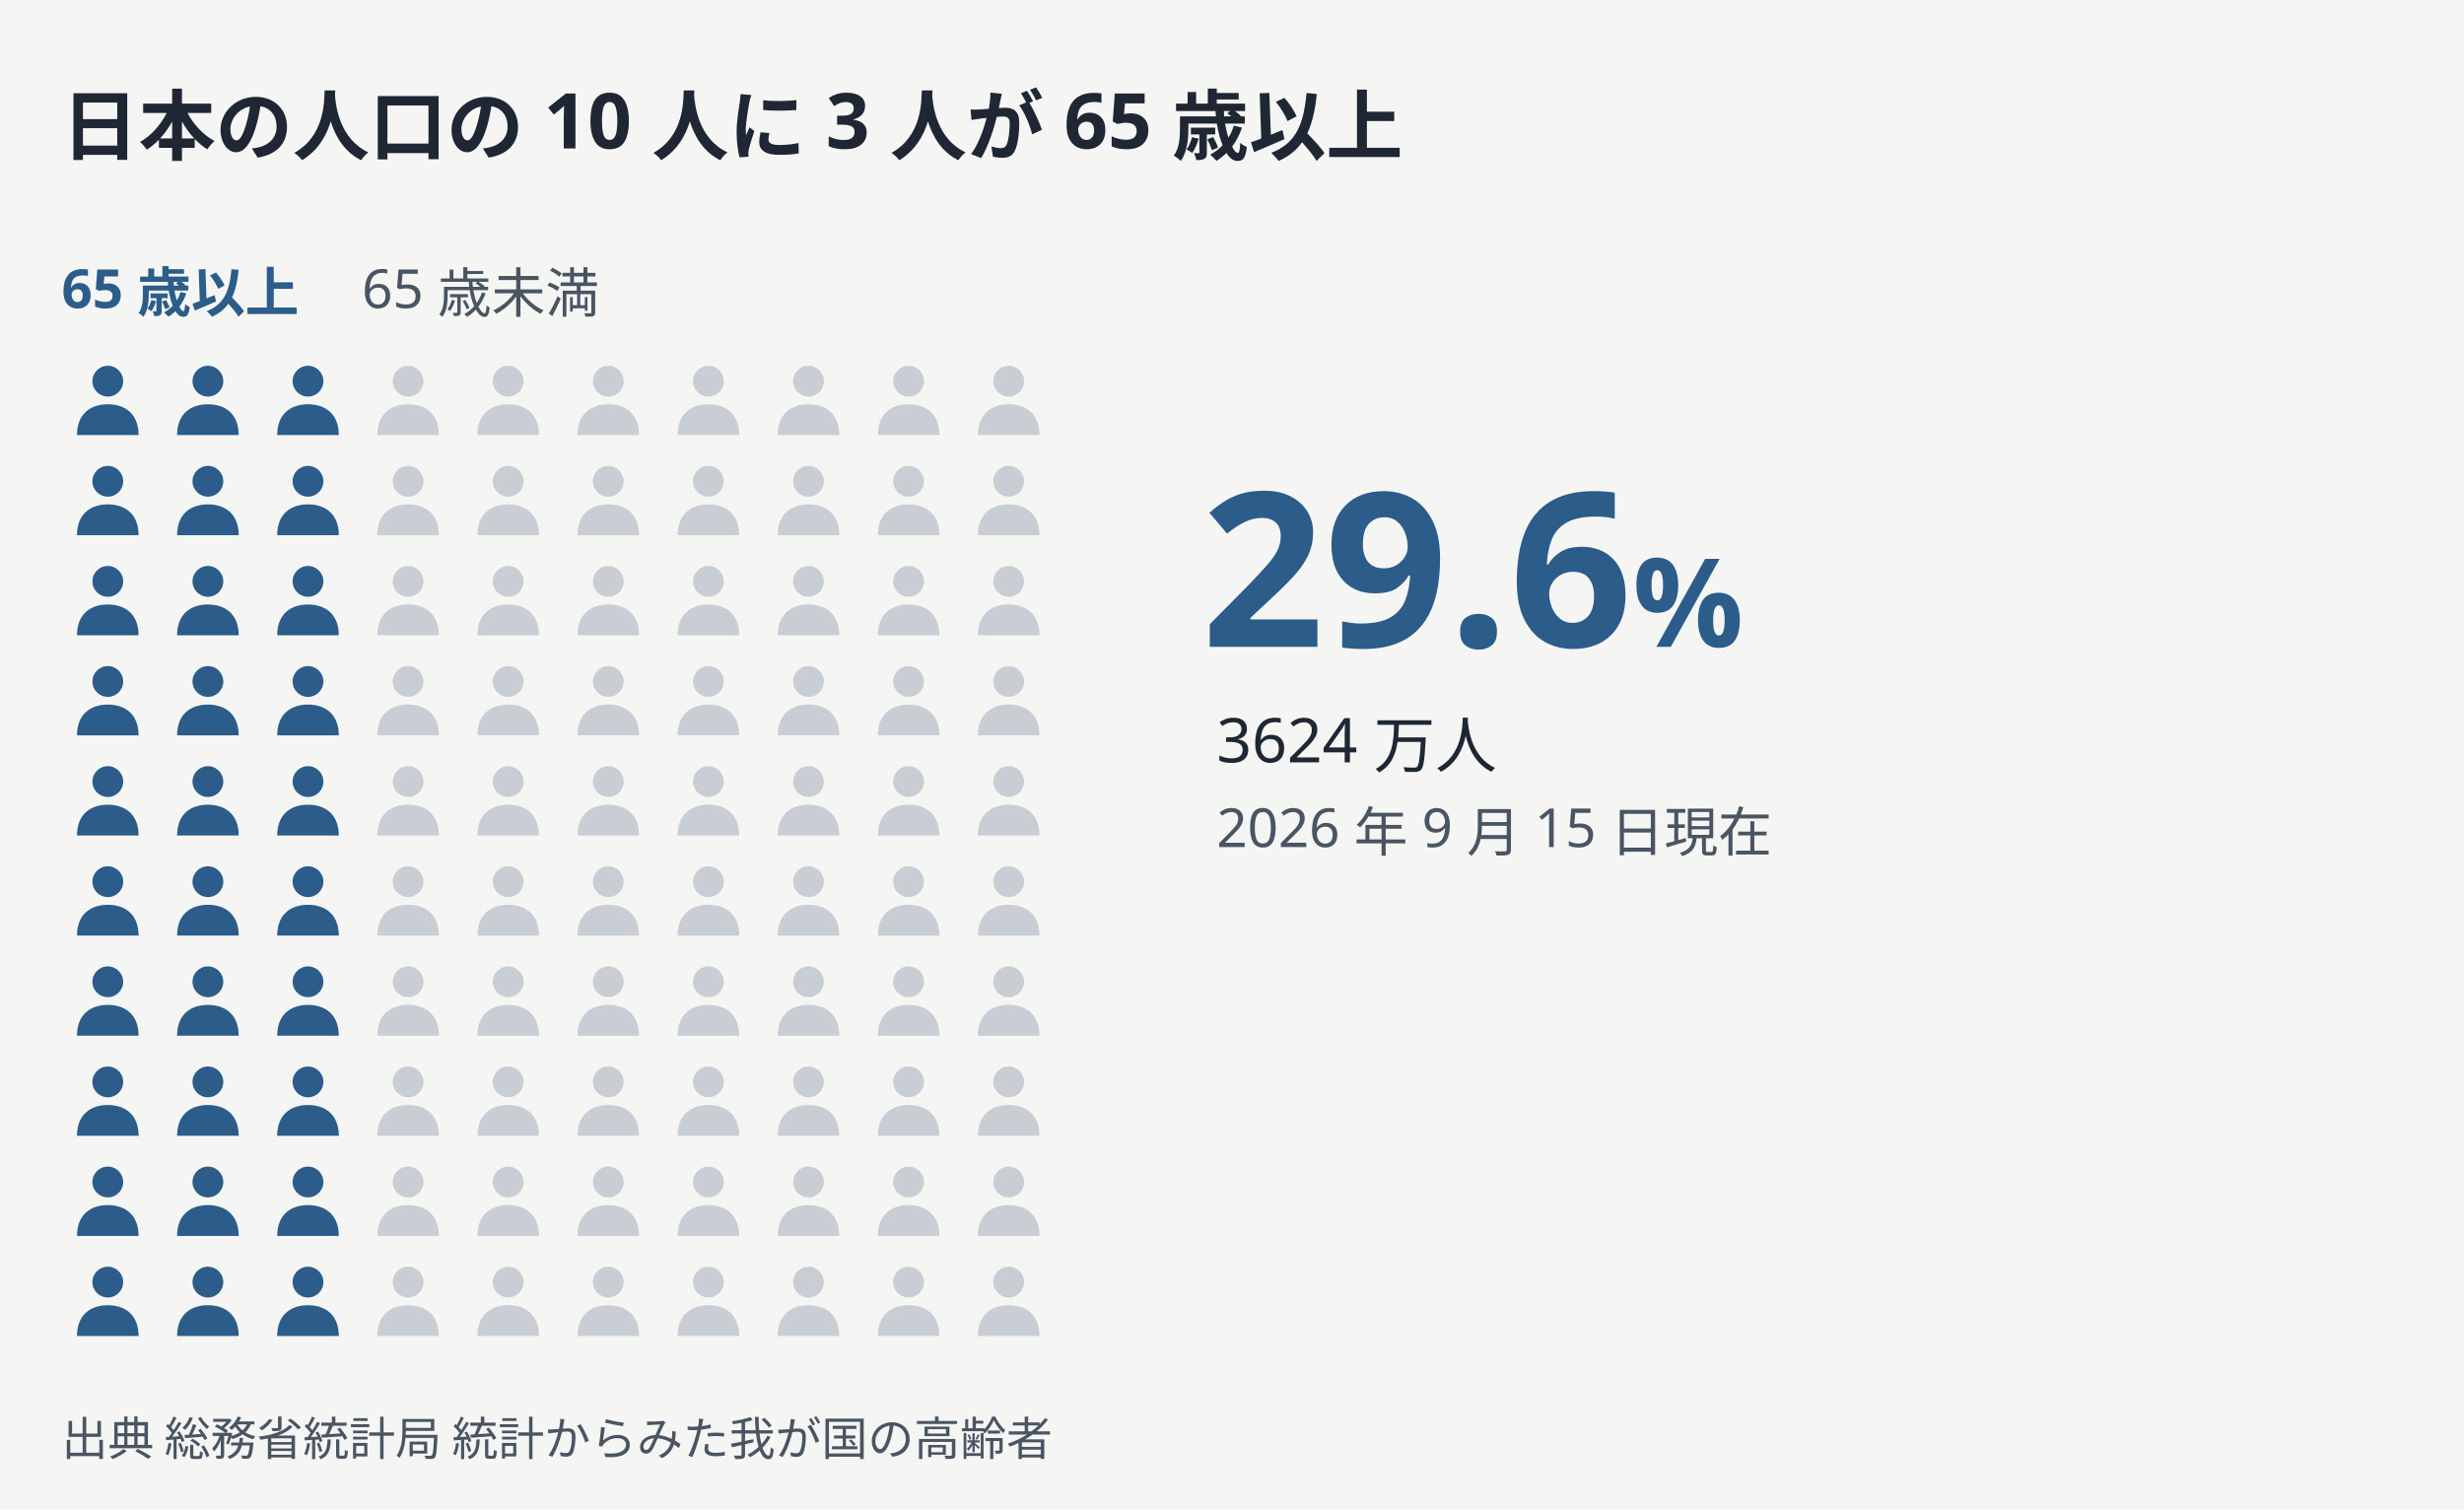
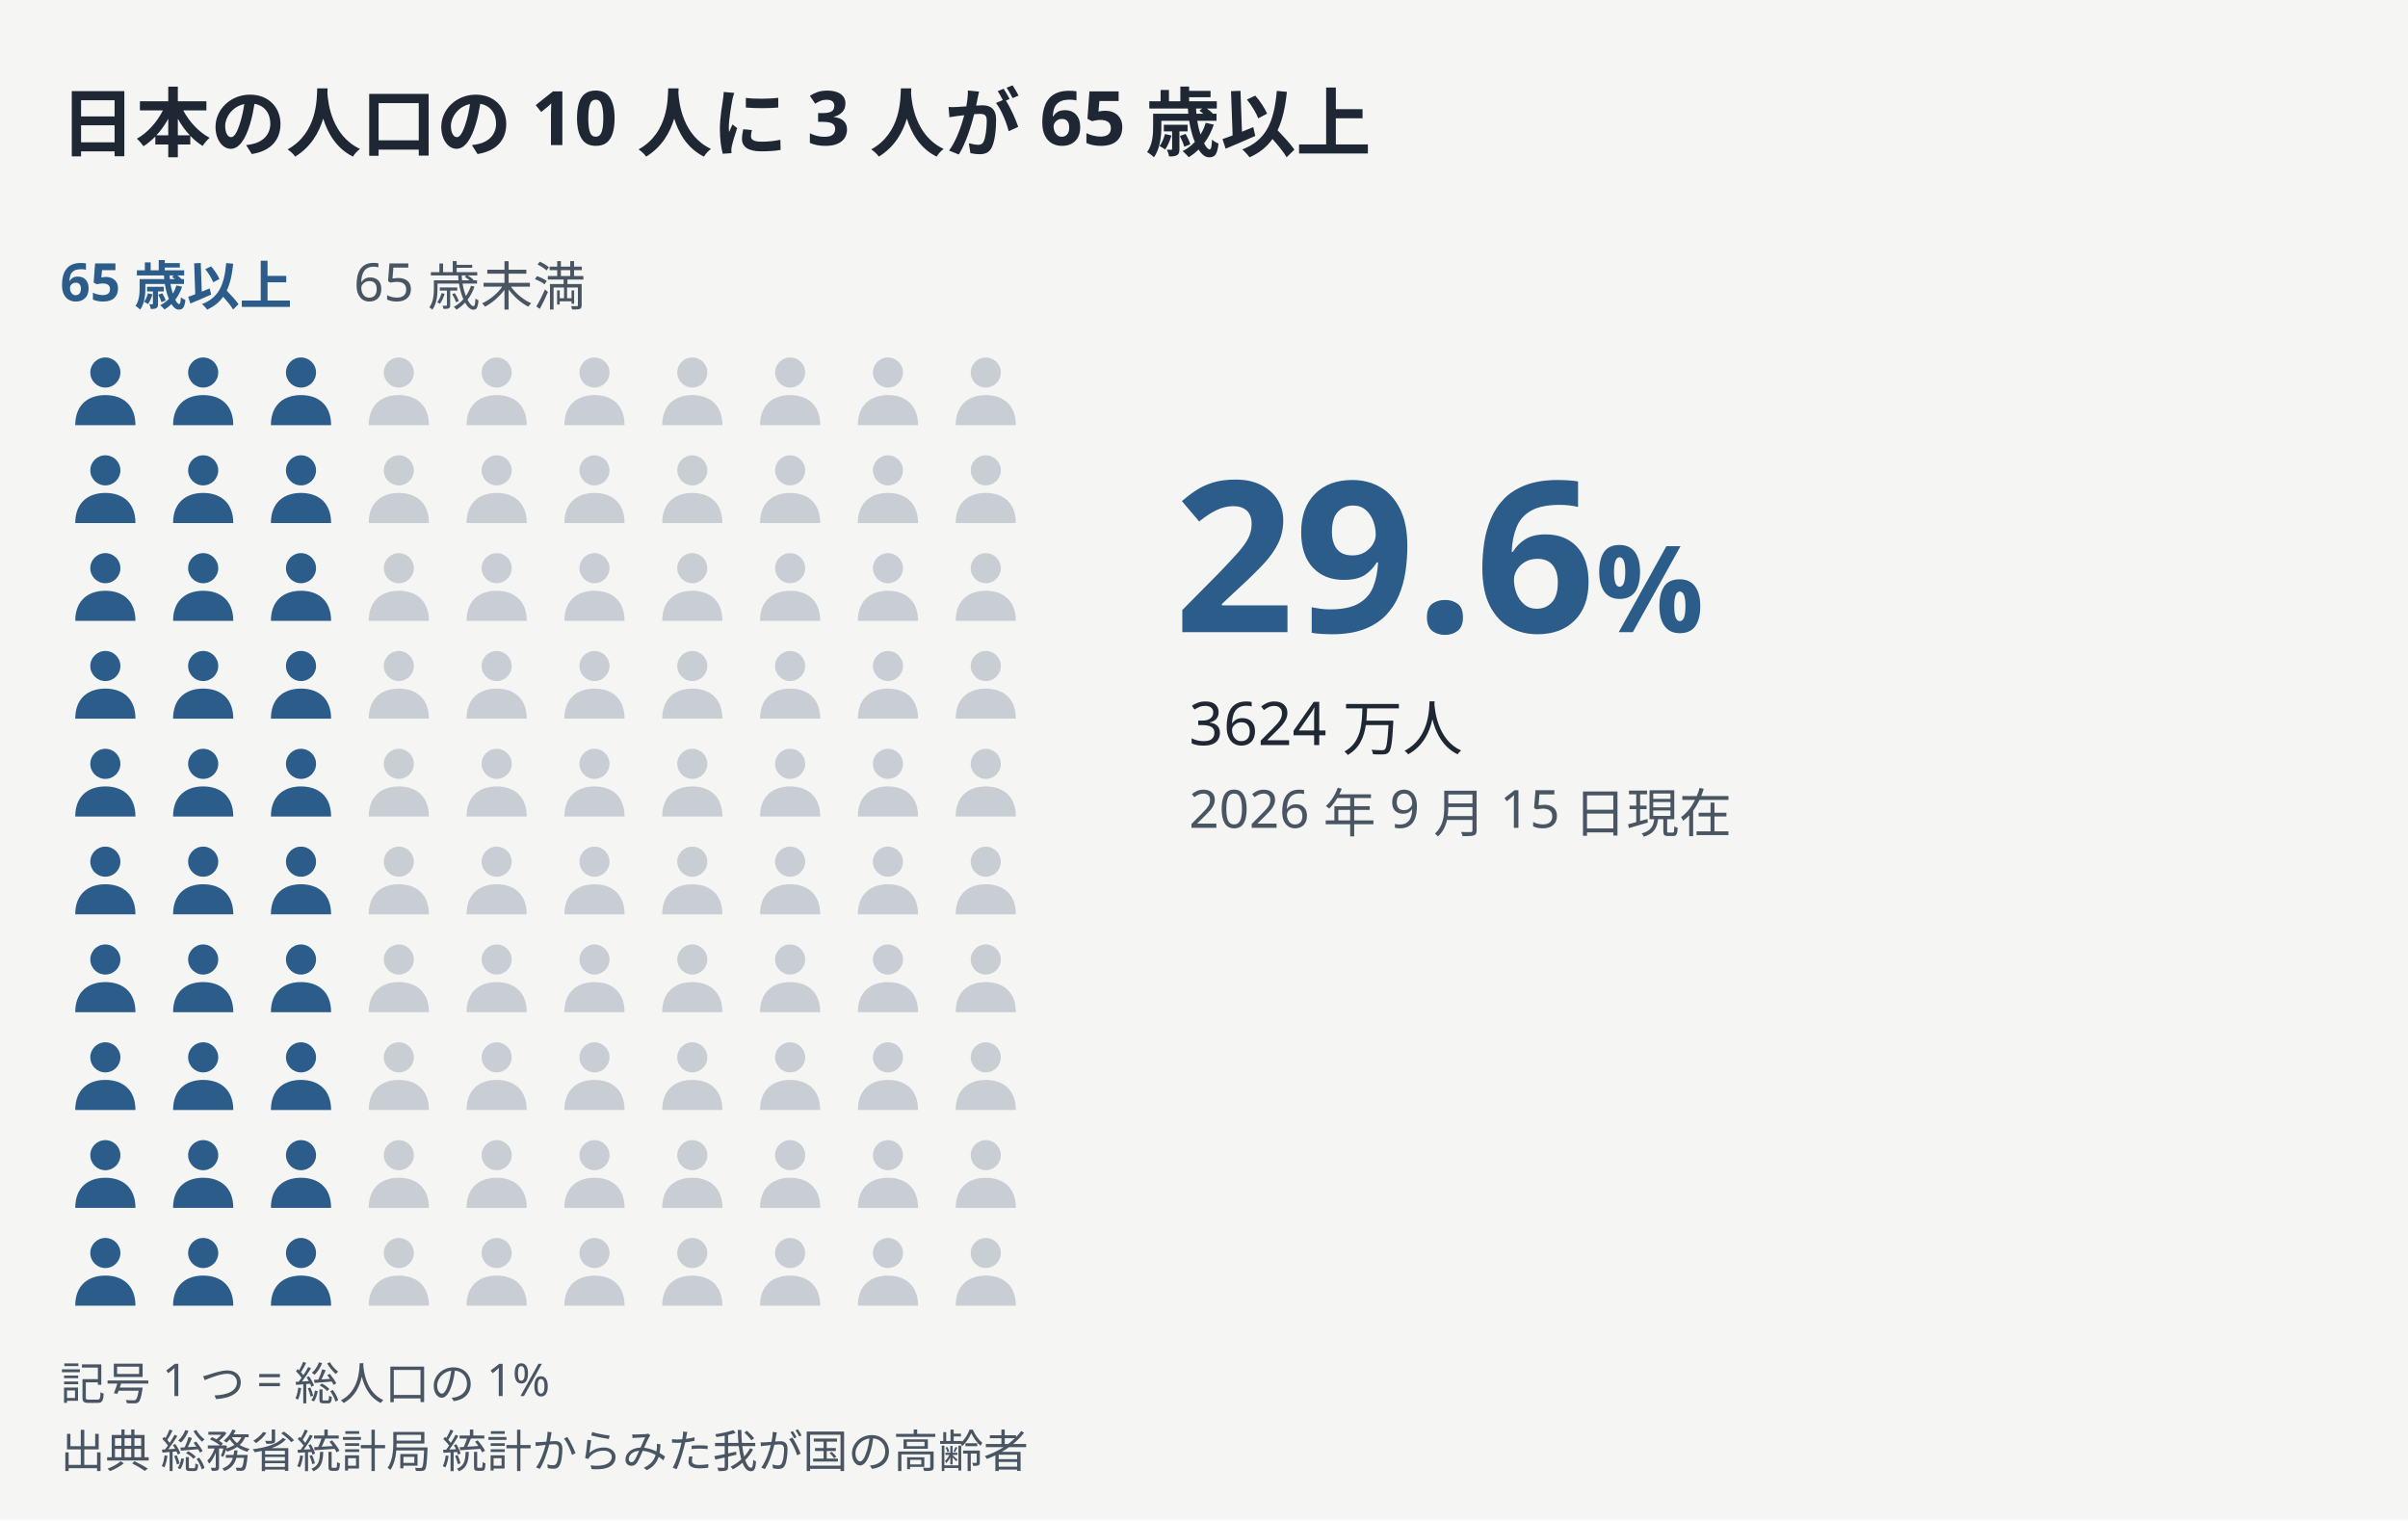
- <svg xmlns="http://www.w3.org/2000/svg" viewBox="0 0 640 392" width="640" height="392" font-family="'BIZ UDPGothic','Yu Gothic UI','Meiryo','Hiragino Sans','Noto Sans JP',sans-serif">
-   <rect x="0" y="0" width="640" height="392" fill="#f5f6f4" />
+ <svg xmlns="http://www.w3.org/2000/svg" viewBox="0 0 640 404" width="640" height="404" font-family="'BIZ UDPGothic','Yu Gothic UI','Meiryo','Hiragino Sans','Noto Sans JP',sans-serif">
+   <rect x="0" y="0" width="640" height="404" fill="#f5f6f4" />
  <defs>
    <symbol id="person" viewBox="0 0 24 24">
      <circle cx="12" cy="7" r="4" fill="currentColor" />
      <path d="M4,21 C4,15.5 7.5,13 12,13 C16.5,13 20,15.5 20,21 Z" fill="currentColor" />
    </symbol>
  </defs>
  <style>
    .title { font-size: 20px; font-weight: 700; fill: #1e2733; }
    .h { font-size: 16px; font-weight: 700; fill: #1e2733; }
    .t { font-size: 16px; fill: #1e2733; }
    .s { font-size: 14px; fill: #4a5563; }
    .p { font-size: 14px; font-weight: 700; fill: #2b5c8a; }
    .o { font-size: 14px; font-weight: 700; fill: #9a4a14; }
    .src { font-size: 12px; fill: #4a5563; }
  </style>
  <text x="16" y="40" class="title">日本の人口の 10 人に 3 人が 65 歳以上</text>
  <use href="#person" x="16" y="92" width="24" height="24" color="#2b5c8a" />
  <use href="#person" x="16" y="118" width="24" height="24" color="#2b5c8a" />
  <use href="#person" x="16" y="144" width="24" height="24" color="#2b5c8a" />
  <use href="#person" x="16" y="170" width="24" height="24" color="#2b5c8a" />
  <use href="#person" x="16" y="196" width="24" height="24" color="#2b5c8a" />
  <use href="#person" x="16" y="222" width="24" height="24" color="#2b5c8a" />
  <use href="#person" x="16" y="248" width="24" height="24" color="#2b5c8a" />
  <use href="#person" x="16" y="274" width="24" height="24" color="#2b5c8a" />
  <use href="#person" x="16" y="300" width="24" height="24" color="#2b5c8a" />
  <use href="#person" x="16" y="326" width="24" height="24" color="#2b5c8a" />
  <use href="#person" x="42" y="92" width="24" height="24" color="#2b5c8a" />
  <use href="#person" x="42" y="118" width="24" height="24" color="#2b5c8a" />
  <use href="#person" x="42" y="144" width="24" height="24" color="#2b5c8a" />
  <use href="#person" x="42" y="170" width="24" height="24" color="#2b5c8a" />
  <use href="#person" x="42" y="196" width="24" height="24" color="#2b5c8a" />
  <use href="#person" x="42" y="222" width="24" height="24" color="#2b5c8a" />
  <use href="#person" x="42" y="248" width="24" height="24" color="#2b5c8a" />
  <use href="#person" x="42" y="274" width="24" height="24" color="#2b5c8a" />
  <use href="#person" x="42" y="300" width="24" height="24" color="#2b5c8a" />
  <use href="#person" x="42" y="326" width="24" height="24" color="#2b5c8a" />
  <use href="#person" x="68" y="92" width="24" height="24" color="#2b5c8a" />
  <use href="#person" x="68" y="118" width="24" height="24" color="#2b5c8a" />
  <use href="#person" x="68" y="144" width="24" height="24" color="#2b5c8a" />
  <use href="#person" x="68" y="170" width="24" height="24" color="#2b5c8a" />
  <use href="#person" x="68" y="196" width="24" height="24" color="#2b5c8a" />
  <use href="#person" x="68" y="222" width="24" height="24" color="#2b5c8a" />
  <use href="#person" x="68" y="248" width="24" height="24" color="#2b5c8a" />
  <use href="#person" x="68" y="274" width="24" height="24" color="#2b5c8a" />
  <use href="#person" x="68" y="300" width="24" height="24" color="#2b5c8a" />
  <use href="#person" x="68" y="326" width="24" height="24" color="#2b5c8a" />
  <use href="#person" x="94" y="92" width="24" height="24" color="#c9ced5" />
  <use href="#person" x="94" y="118" width="24" height="24" color="#c9ced5" />
  <use href="#person" x="94" y="144" width="24" height="24" color="#c9ced5" />
  <use href="#person" x="94" y="170" width="24" height="24" color="#c9ced5" />
  <use href="#person" x="94" y="196" width="24" height="24" color="#c9ced5" />
  <use href="#person" x="94" y="222" width="24" height="24" color="#c9ced5" />
  <use href="#person" x="94" y="248" width="24" height="24" color="#c9ced5" />
  <use href="#person" x="94" y="274" width="24" height="24" color="#c9ced5" />
  <use href="#person" x="94" y="300" width="24" height="24" color="#c9ced5" />
  <use href="#person" x="94" y="326" width="24" height="24" color="#c9ced5" />
  <use href="#person" x="120" y="92" width="24" height="24" color="#c9ced5" />
  <use href="#person" x="120" y="118" width="24" height="24" color="#c9ced5" />
  <use href="#person" x="120" y="144" width="24" height="24" color="#c9ced5" />
  <use href="#person" x="120" y="170" width="24" height="24" color="#c9ced5" />
  <use href="#person" x="120" y="196" width="24" height="24" color="#c9ced5" />
  <use href="#person" x="120" y="222" width="24" height="24" color="#c9ced5" />
  <use href="#person" x="120" y="248" width="24" height="24" color="#c9ced5" />
  <use href="#person" x="120" y="274" width="24" height="24" color="#c9ced5" />
  <use href="#person" x="120" y="300" width="24" height="24" color="#c9ced5" />
  <use href="#person" x="120" y="326" width="24" height="24" color="#c9ced5" />
  <use href="#person" x="146" y="92" width="24" height="24" color="#c9ced5" />
  <use href="#person" x="146" y="118" width="24" height="24" color="#c9ced5" />
  <use href="#person" x="146" y="144" width="24" height="24" color="#c9ced5" />
  <use href="#person" x="146" y="170" width="24" height="24" color="#c9ced5" />
  <use href="#person" x="146" y="196" width="24" height="24" color="#c9ced5" />
  <use href="#person" x="146" y="222" width="24" height="24" color="#c9ced5" />
  <use href="#person" x="146" y="248" width="24" height="24" color="#c9ced5" />
  <use href="#person" x="146" y="274" width="24" height="24" color="#c9ced5" />
  <use href="#person" x="146" y="300" width="24" height="24" color="#c9ced5" />
  <use href="#person" x="146" y="326" width="24" height="24" color="#c9ced5" />
  <use href="#person" x="172" y="92" width="24" height="24" color="#c9ced5" />
  <use href="#person" x="172" y="118" width="24" height="24" color="#c9ced5" />
  <use href="#person" x="172" y="144" width="24" height="24" color="#c9ced5" />
  <use href="#person" x="172" y="170" width="24" height="24" color="#c9ced5" />
  <use href="#person" x="172" y="196" width="24" height="24" color="#c9ced5" />
  <use href="#person" x="172" y="222" width="24" height="24" color="#c9ced5" />
  <use href="#person" x="172" y="248" width="24" height="24" color="#c9ced5" />
  <use href="#person" x="172" y="274" width="24" height="24" color="#c9ced5" />
  <use href="#person" x="172" y="300" width="24" height="24" color="#c9ced5" />
  <use href="#person" x="172" y="326" width="24" height="24" color="#c9ced5" />
  <use href="#person" x="198" y="92" width="24" height="24" color="#c9ced5" />
  <use href="#person" x="198" y="118" width="24" height="24" color="#c9ced5" />
  <use href="#person" x="198" y="144" width="24" height="24" color="#c9ced5" />
  <use href="#person" x="198" y="170" width="24" height="24" color="#c9ced5" />
  <use href="#person" x="198" y="196" width="24" height="24" color="#c9ced5" />
  <use href="#person" x="198" y="222" width="24" height="24" color="#c9ced5" />
  <use href="#person" x="198" y="248" width="24" height="24" color="#c9ced5" />
  <use href="#person" x="198" y="274" width="24" height="24" color="#c9ced5" />
  <use href="#person" x="198" y="300" width="24" height="24" color="#c9ced5" />
  <use href="#person" x="198" y="326" width="24" height="24" color="#c9ced5" />
  <use href="#person" x="224" y="92" width="24" height="24" color="#c9ced5" />
  <use href="#person" x="224" y="118" width="24" height="24" color="#c9ced5" />
  <use href="#person" x="224" y="144" width="24" height="24" color="#c9ced5" />
  <use href="#person" x="224" y="170" width="24" height="24" color="#c9ced5" />
  <use href="#person" x="224" y="196" width="24" height="24" color="#c9ced5" />
  <use href="#person" x="224" y="222" width="24" height="24" color="#c9ced5" />
  <use href="#person" x="224" y="248" width="24" height="24" color="#c9ced5" />
  <use href="#person" x="224" y="274" width="24" height="24" color="#c9ced5" />
  <use href="#person" x="224" y="300" width="24" height="24" color="#c9ced5" />
  <use href="#person" x="224" y="326" width="24" height="24" color="#c9ced5" />
  <use href="#person" x="250" y="92" width="24" height="24" color="#c9ced5" />
  <use href="#person" x="250" y="118" width="24" height="24" color="#c9ced5" />
  <use href="#person" x="250" y="144" width="24" height="24" color="#c9ced5" />
  <use href="#person" x="250" y="170" width="24" height="24" color="#c9ced5" />
  <use href="#person" x="250" y="196" width="24" height="24" color="#c9ced5" />
  <use href="#person" x="250" y="222" width="24" height="24" color="#c9ced5" />
  <use href="#person" x="250" y="248" width="24" height="24" color="#c9ced5" />
  <use href="#person" x="250" y="274" width="24" height="24" color="#c9ced5" />
  <use href="#person" x="250" y="300" width="24" height="24" color="#c9ced5" />
  <use href="#person" x="250" y="326" width="24" height="24" color="#c9ced5" />
  <text x="16" y="80" class="p">65 歳以上</text>
  <text x="94" y="80" class="s">65 歳未満</text>
  <text x="312" y="168" font-size="56" font-weight="700" fill="#2b5c8a">29.6<tspan font-size="32">%</tspan>
  </text>
  <text x="316" y="198" class="t">3624 万人</text>
  <text x="316" y="220" class="s">2026 年 9 月 15 日現在</text>
-   <text x="16" y="378" class="src">出典 総務省統計局 統計からみた我が国の高齢者</text>
+   <text x="16" y="372" class="src">記号 1 つ = 総人口の 1%</text>
+   <text x="16" y="390" class="src">出典 総務省統計局 統計からみた我が国の高齢者</text>
</svg>
